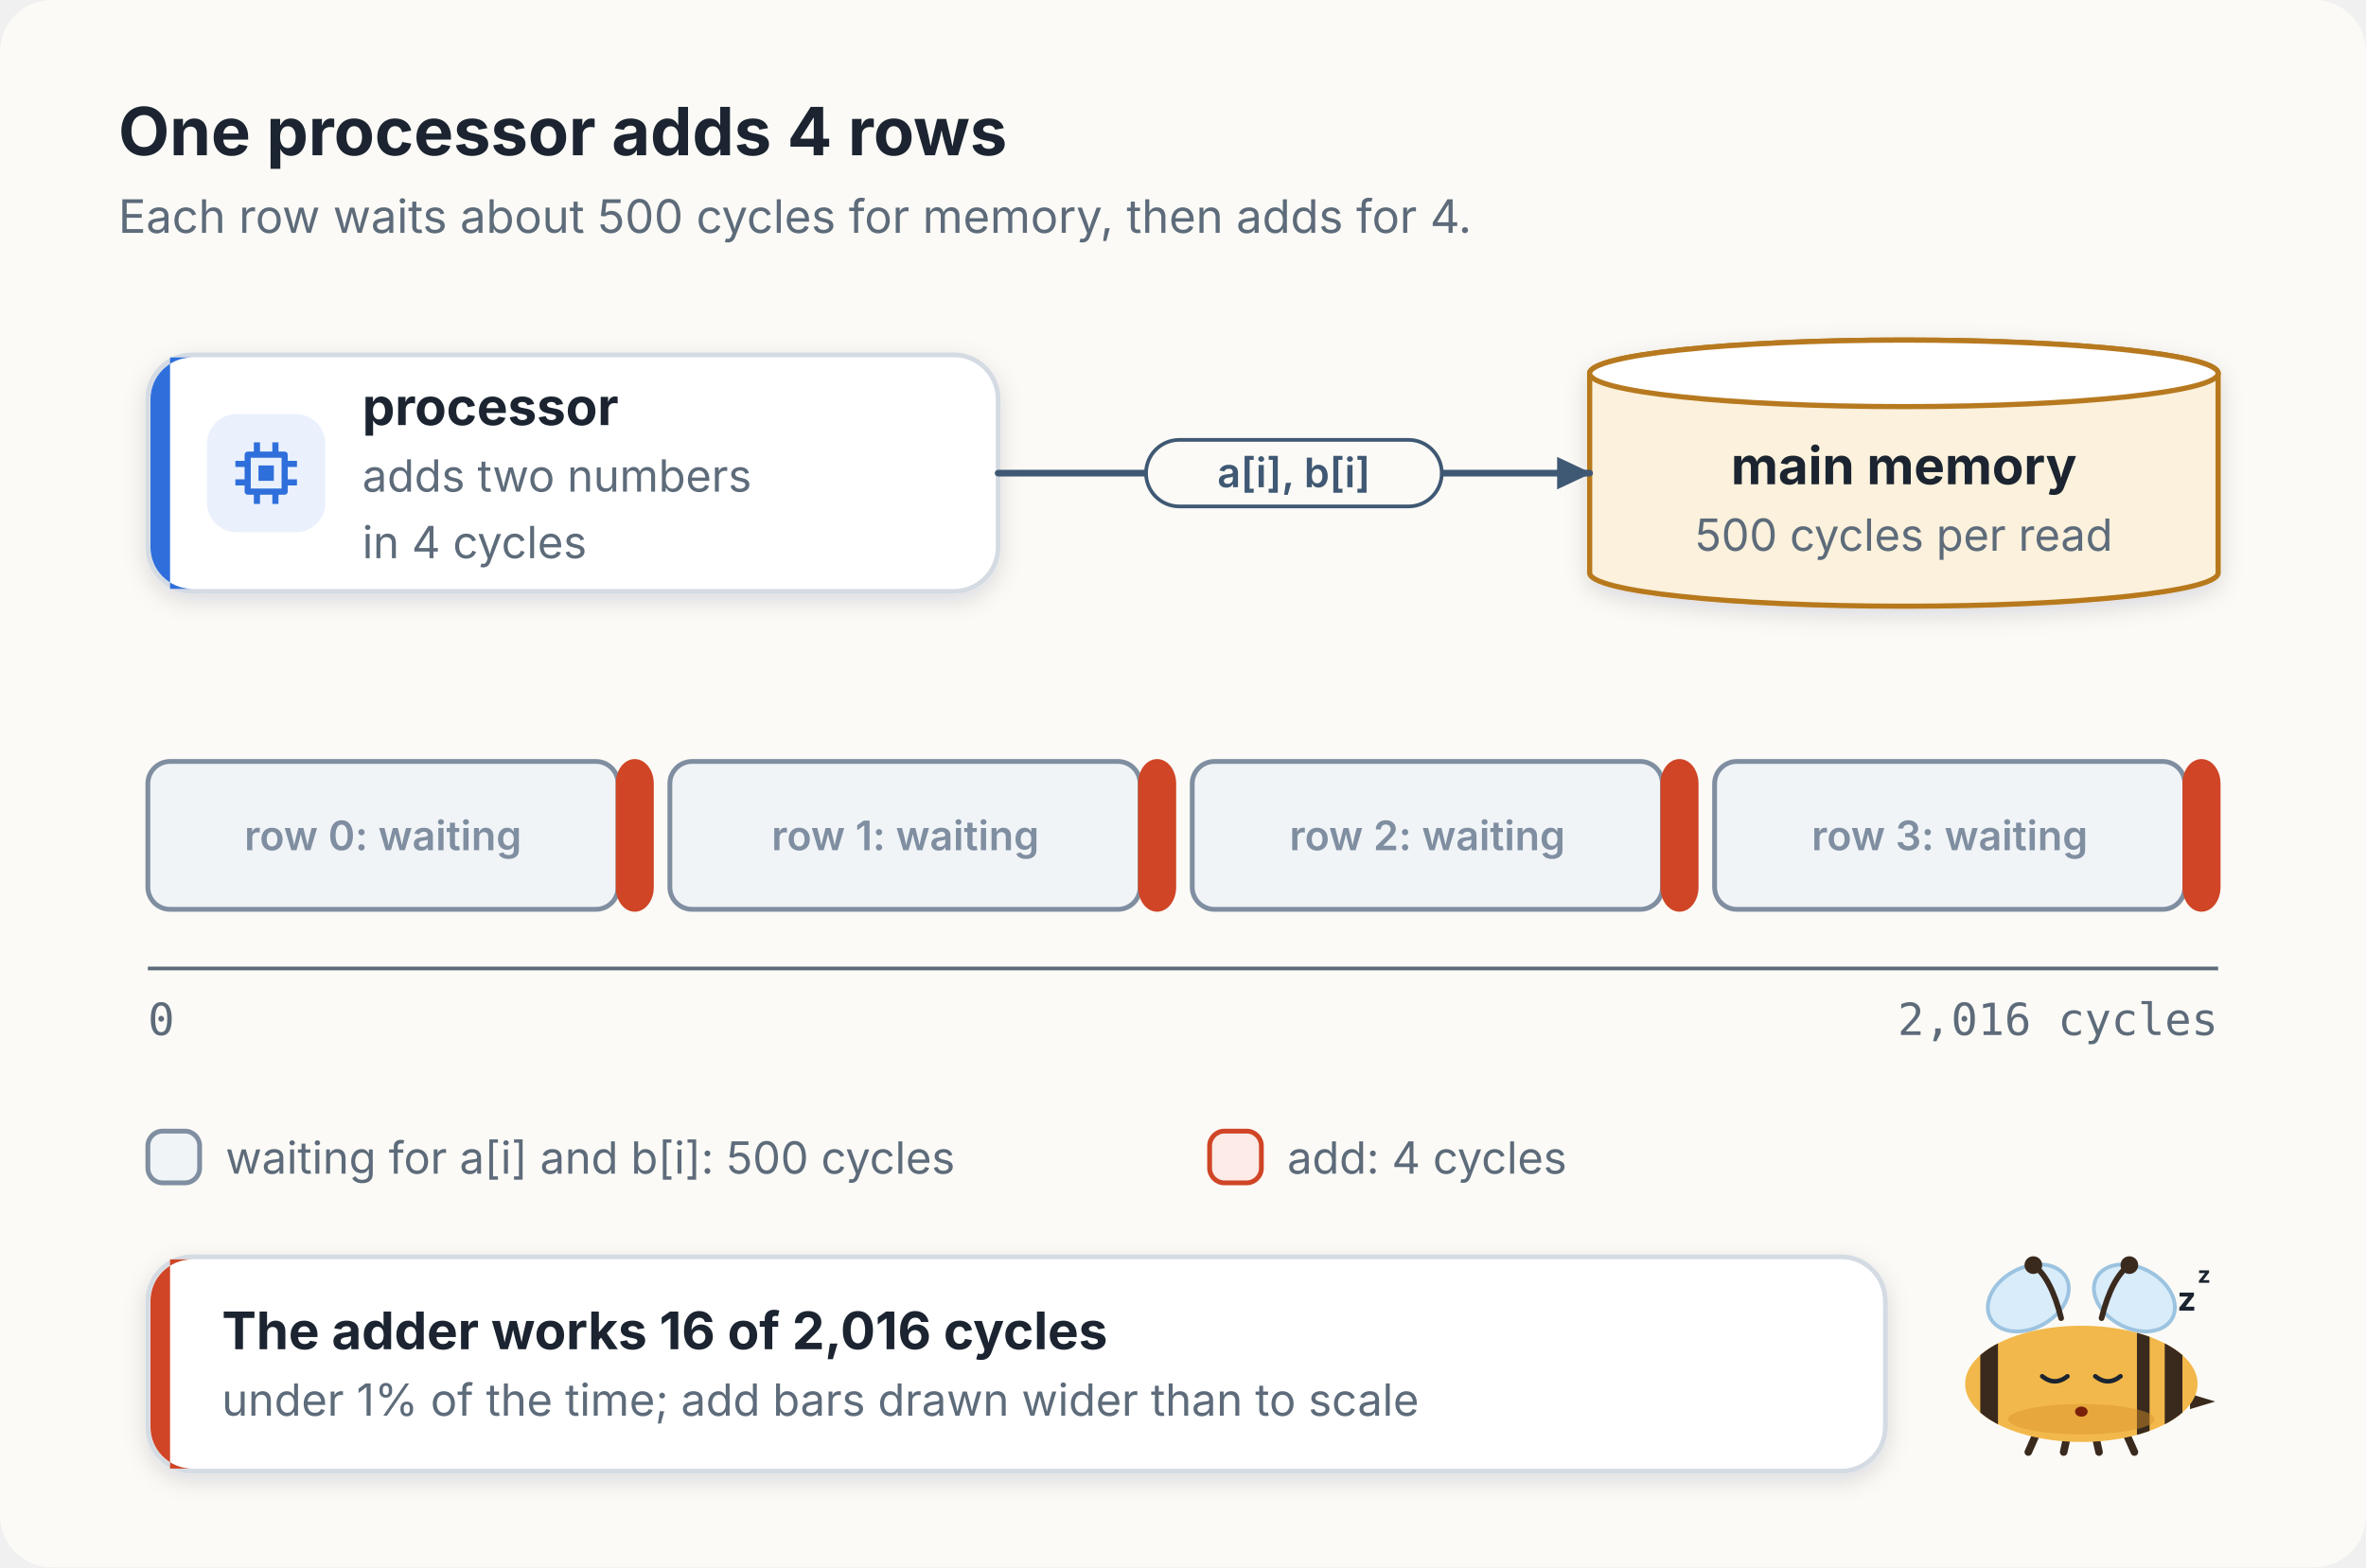
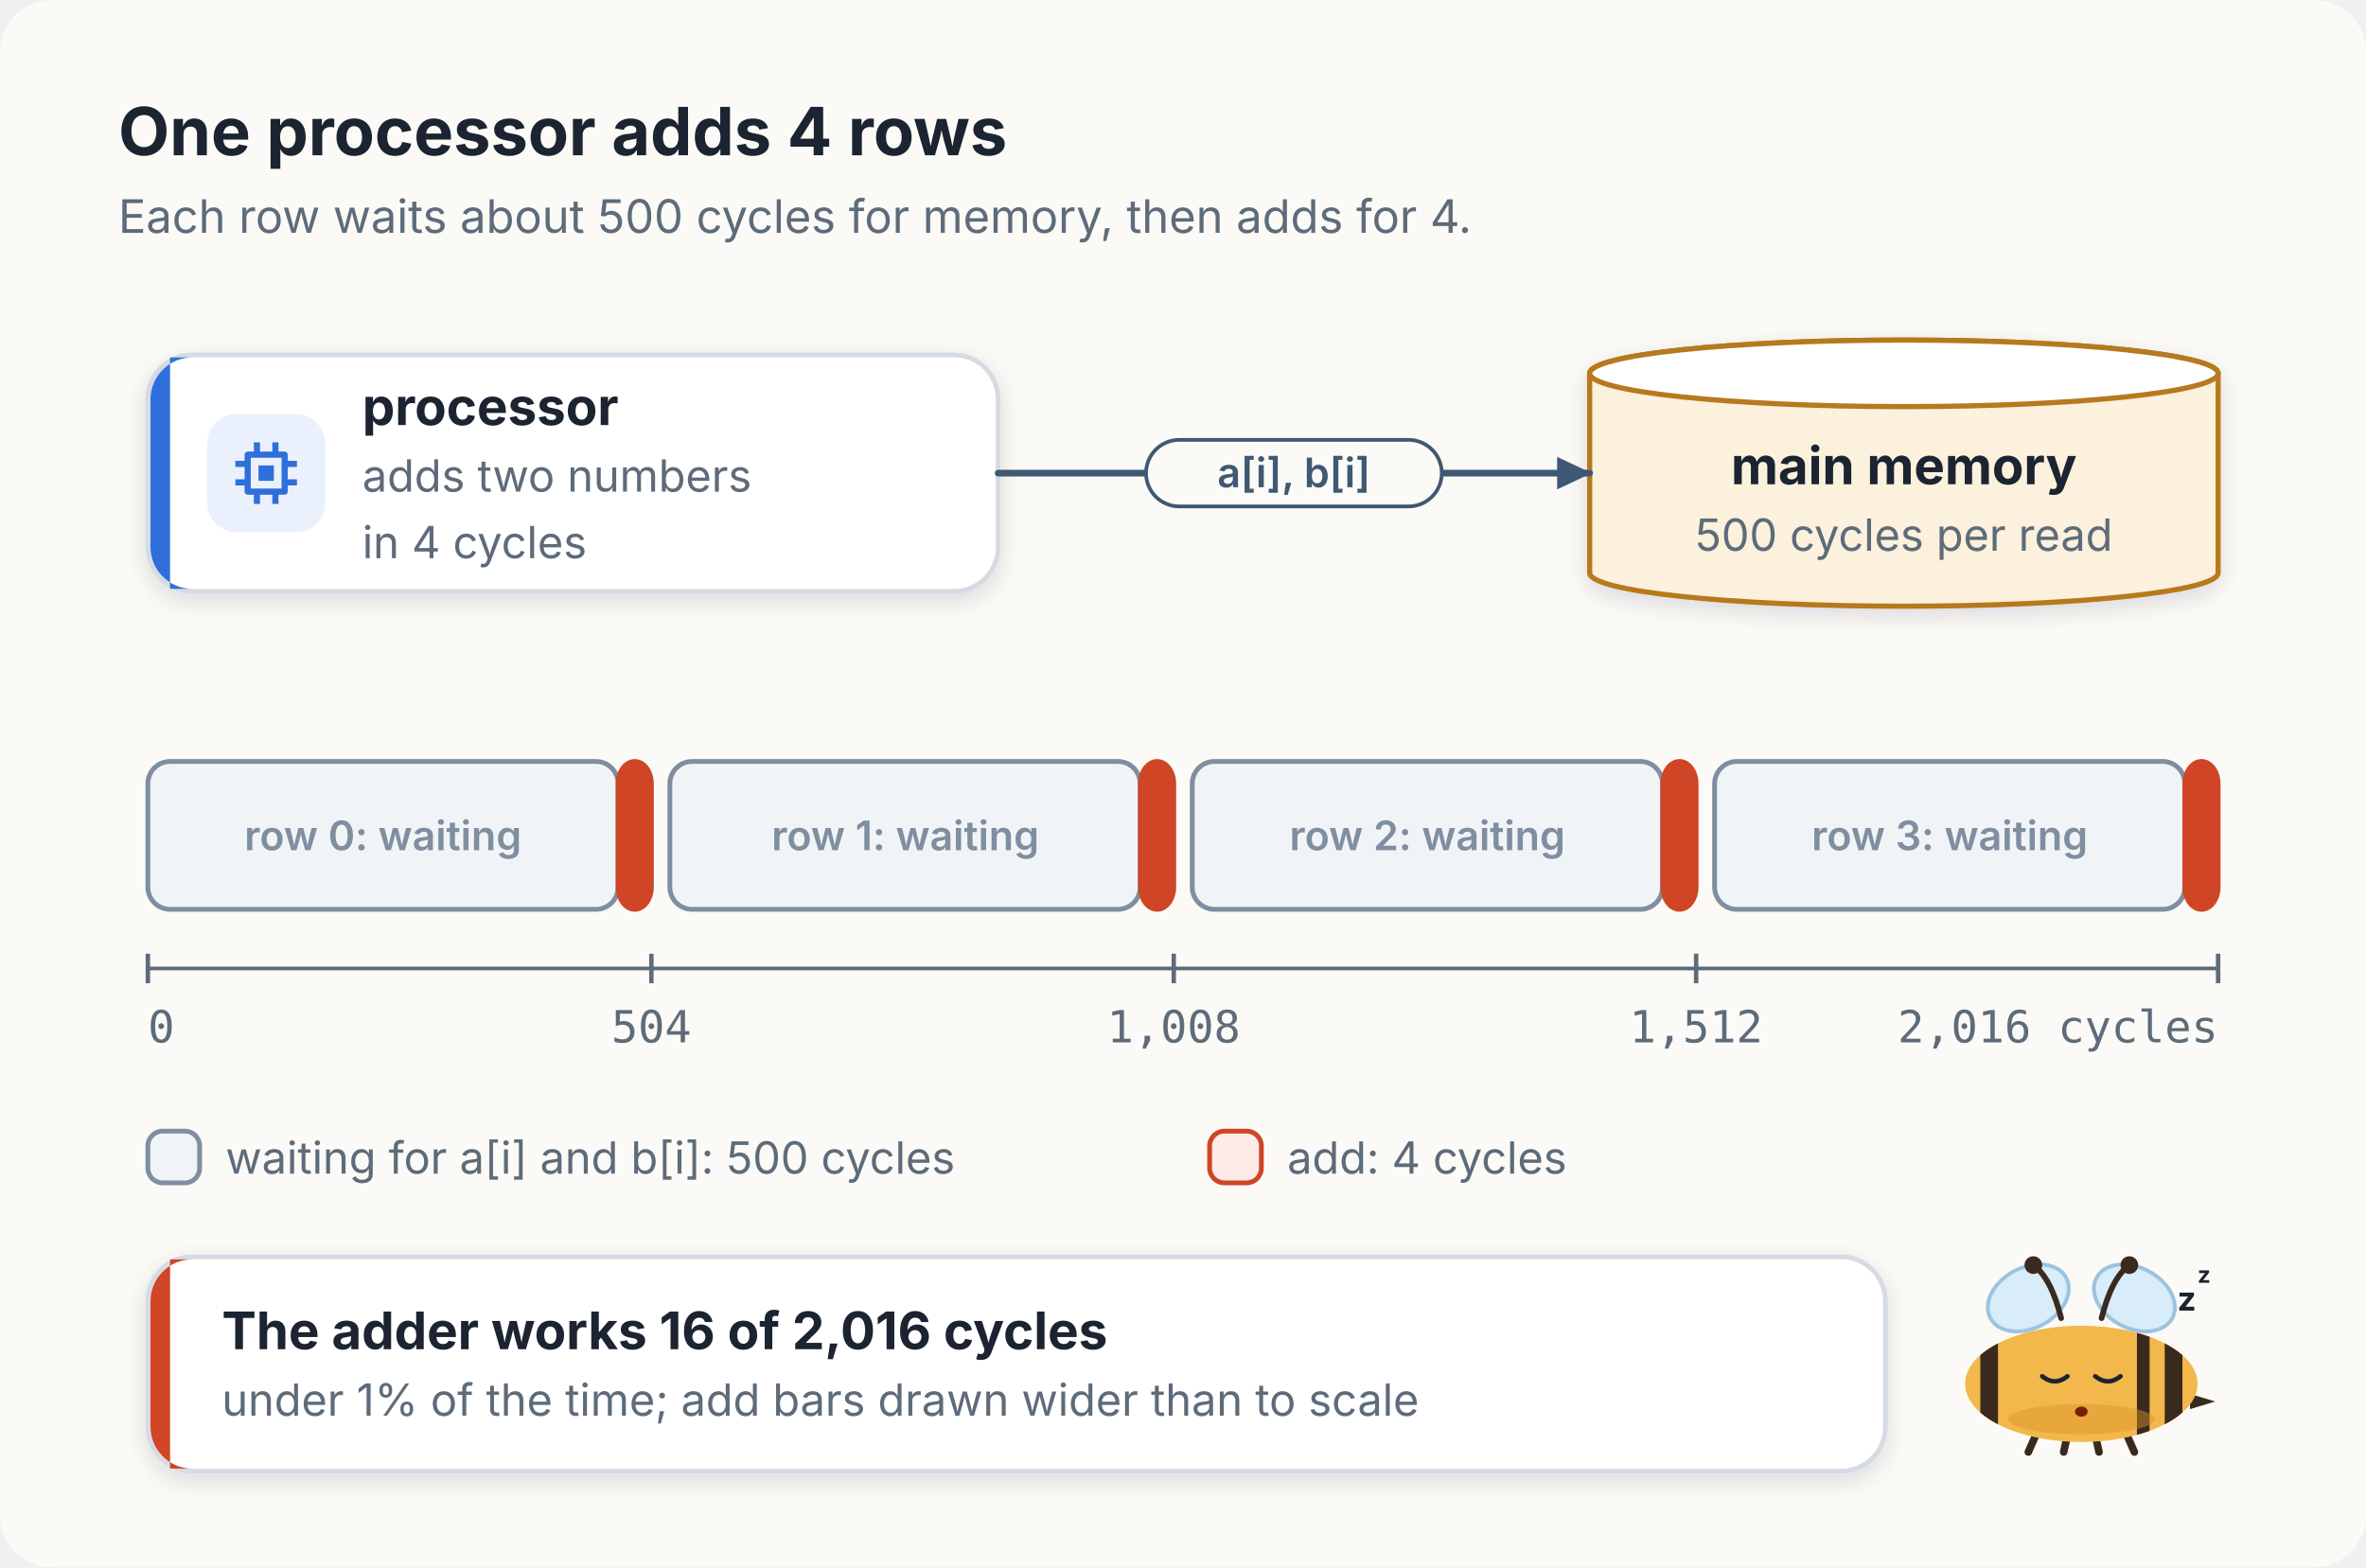
<svg xmlns="http://www.w3.org/2000/svg" viewBox="0 0 640 424" width="640" height="424" role="img" aria-label="A processor card, which adds two numbers in 4 cycles, is wired to a main memory store, which takes 500 cycles per read. Below, the processor adds four rows of the vector one after another: each row is a long grey bar, waiting 500 cycles for a[i] and b[i], and a thin red bar, the 4-cycle add. The four rows take 2,016 cycles and the adder is busy for 16 of them. A sleepy bee sits beside the result.">
  <style>
    text { font-family: Inter, "Segoe UI", "Helvetica Neue", Helvetica, Arial, sans-serif; fill: #1B2430; }
    .title { font-size: 18px; font-weight: 650; }
    .lede { font-size: 12.5px; fill: #5D6B7A; }
    .name { font-size: 14px; font-weight: 650; }
    .sub { font-size: 12px; fill: #5D6B7A; }
    .note { font-size: 12px; fill: #5D6B7A; }
    .tab { font-size: 11.5px; font-weight: 650; letter-spacing: 0.04em; fill: #5D6B7A; }
    .mono { font-family: "JetBrains Mono", "SF Mono", Menlo, Consolas, monospace; font-size: 12px; }
    .dim { fill: #8794A3; }
    .strong { font-weight: 700; }
    .trap { fill: #CF4526; font-weight: 700; }
    .pill { font-size: 11px; font-weight: 600; }
    .wire { fill: none; stroke: #3F5873; stroke-width: 1.8; stroke-linecap: round; stroke-linejoin: round; }
    .wire.danger { stroke: #CF4526; stroke-dasharray: 6 5; }
    .wire.idle { stroke: #7F8EA0; stroke-dasharray: 2 5; }
  </style>
  <defs>
    <filter id="lift" x="-10%" y="-10%" width="120%" height="135%">
      <feDropShadow dx="0" dy="2" stdDeviation="3" flood-color="#1B2430" flood-opacity="0.13" />
    </filter>
    <linearGradient id="thor-body" x1="0" y1="0" x2="0" y2="1">
      <stop offset="0" stop-color="#C6CCD5" />
      <stop offset="1" stop-color="#979EA9" />
    </linearGradient>
    <linearGradient id="switch-body" x1="0" y1="0" x2="0" y2="1">
      <stop offset="0" stop-color="#3B4656" />
      <stop offset="1" stop-color="#232B37" />
    </linearGradient>
    <marker id="head" viewBox="0 0 10 10" refX="8.5" refY="5" markerUnits="userSpaceOnUse" markerWidth="11" markerHeight="11" orient="auto">
      <path d="M0.5,1 L9,5 L0.5,9 Z" fill="#3F5873" />
    </marker>
    <marker id="head-danger" viewBox="0 0 10 10" refX="8.5" refY="5" markerUnits="userSpaceOnUse" markerWidth="11" markerHeight="11" orient="auto">
      <path d="M0.5,1 L9,5 L0.5,9 Z" fill="#CF4526" />
    </marker>
    <marker id="head-idle" viewBox="0 0 10 10" refX="8.5" refY="5" markerUnits="userSpaceOnUse" markerWidth="11" markerHeight="11" orient="auto">
      <path d="M0.5,1 L9,5 L0.5,9 Z" fill="#7F8EA0" />
    </marker>
  </defs>
  <rect width="640" height="424" rx="14" fill="#FBFAF6" />
  <text x="32.0" y="42.0" class="title" text-anchor="start" xml:space="preserve">One processor adds 4 rows</text>
  <text x="32.0" y="63.0" class="lede" text-anchor="start" xml:space="preserve">Each row waits about 500 cycles for memory, then adds for 4.</text>
  <rect x="40" y="96" width="230" height="64" rx="12" fill="#FFFFFF" stroke="#D5DBE3" stroke-width="1.3" filter="url(#lift)" />
  <path d="M52,96.7 H46 V159.3 H52 A11.3,11.3 0 0 1 40.7,148 V108 A11.3,11.3 0 0 1 52,96.7 Z" fill="#2F6FDB" />
  <rect x="56" y="112.0" width="32" height="32" rx="8" fill="#EAF1FD" />
  <g transform="translate(62.0,118.0) scale(0.8333)">
    <path d="M8 2h2v3h4V2h2v3h2a1 1 0 0 1 1 1v2h3v2h-3v4h3v2h-3v2a1 1 0 0 1-1 1h-2v3h-2v-3h-4v3H8v-3H6a1 1 0 0 1-1-1v-2H2v-2h3v-4H2V8h3V6a1 1 0 0 1 1-1h2zM7 7v10h10V7zm2.5 2.5h5v5h-5z" fill="#2F6FDB" fill-rule="evenodd" />
  </g>
  <text x="98.0" y="115.0" class="name" text-anchor="start" xml:space="preserve">processor</text>
  <text x="98.0" y="133.0" class="sub" text-anchor="start" xml:space="preserve">adds two numbers</text>
  <text x="98.0" y="151.0" class="sub" text-anchor="start" xml:space="preserve">in 4 cycles</text>
  <path d="M430,101 A85.0,9 0 0 1 600,101 V155 A85.0,9 0 0 1 430,155 Z" fill="#FBF1DC" stroke="#B7791F" stroke-width="1.4" filter="url(#lift)" />
  <ellipse cx="515.0" cy="101" rx="85.0" ry="9" fill="#FFFFFF" stroke="#B7791F" stroke-width="1.4" />
  <text x="515.0" y="131.0" class="name" text-anchor="middle" xml:space="preserve">main memory</text>
  <text x="515.0" y="149.0" class="sub" text-anchor="middle" xml:space="preserve">500 cycles per read</text>
  <path class="wire" d="M270,128 L430,128" marker-end="url(#head)" />
  <rect x="310.0" y="119.0" width="80.0" height="18" rx="9" fill="#FBFAF6" stroke="#3F5873" stroke-width="1" />
  <text x="350.0" y="131.8" class="pill" text-anchor="middle" style="fill:#3F5873" xml:space="preserve">a[i], b[i]</text>
  <rect x="40.0" y="206.0" width="127.2" height="40.0" rx="6" fill="#F1F4F7" stroke="#7F8EA0" stroke-width="1.3" />
  <text x="103.6" y="230.0" class="pill" text-anchor="middle" style="fill:#7F8EA0" xml:space="preserve">row 0: waiting</text>
  <rect x="167.2" y="206.0" width="9.0" height="40.0" rx="6" fill="#CF4526" stroke="#CF4526" stroke-width="1.3" />
  <rect x="181.2" y="206.0" width="127.2" height="40.0" rx="6" fill="#F1F4F7" stroke="#7F8EA0" stroke-width="1.3" />
  <text x="244.9" y="230.0" class="pill" text-anchor="middle" style="fill:#7F8EA0" xml:space="preserve">row 1: waiting</text>
  <rect x="308.5" y="206.0" width="9.0" height="40.0" rx="6" fill="#CF4526" stroke="#CF4526" stroke-width="1.3" />
  <rect x="322.5" y="206.0" width="127.2" height="40.0" rx="6" fill="#F1F4F7" stroke="#7F8EA0" stroke-width="1.3" />
  <text x="386.1" y="230.0" class="pill" text-anchor="middle" style="fill:#7F8EA0" xml:space="preserve">row 2: waiting</text>
  <rect x="449.8" y="206.0" width="9.0" height="40.0" rx="6" fill="#CF4526" stroke="#CF4526" stroke-width="1.3" />
  <rect x="463.8" y="206.0" width="127.2" height="40.0" rx="6" fill="#F1F4F7" stroke="#7F8EA0" stroke-width="1.3" />
  <text x="527.4" y="230.0" class="pill" text-anchor="middle" style="fill:#7F8EA0" xml:space="preserve">row 3: waiting</text>
  <rect x="591.0" y="206.0" width="9.0" height="40.0" rx="6" fill="#CF4526" stroke="#CF4526" stroke-width="1.3" />
  <line x1="40.0" y1="262.0" x2="600.0" y2="262.0" stroke="#5D6B7A" stroke-width="1" />
-   <text x="40.0" y="280.0" class="mono" text-anchor="start" style="fill:#5D6B7A" xml:space="preserve">0</text>
-   <text x="600.0" y="280.0" class="mono" text-anchor="end" style="fill:#5D6B7A" xml:space="preserve">2,016 cycles</text>
+   <line x1="40.0" y1="258.0" x2="40.0" y2="266.0" stroke="#5D6B7A" stroke-width="1.2" />
+   <text x="40.0" y="282.0" class="mono" text-anchor="start" style="fill:#5D6B7A" xml:space="preserve">0</text>
+   <line x1="176.2" y1="258.0" x2="176.2" y2="266.0" stroke="#5D6B7A" stroke-width="1.2" />
+   <text x="176.2" y="282.0" class="mono" text-anchor="middle" style="fill:#5D6B7A" xml:space="preserve">504</text>
+   <line x1="317.5" y1="258.0" x2="317.5" y2="266.0" stroke="#5D6B7A" stroke-width="1.2" />
+   <text x="317.5" y="282.0" class="mono" text-anchor="middle" style="fill:#5D6B7A" xml:space="preserve">1,008</text>
+   <line x1="458.8" y1="258.0" x2="458.8" y2="266.0" stroke="#5D6B7A" stroke-width="1.2" />
+   <text x="458.8" y="282.0" class="mono" text-anchor="middle" style="fill:#5D6B7A" xml:space="preserve">1,512</text>
+   <line x1="600.0" y1="258.0" x2="600.0" y2="266.0" stroke="#5D6B7A" stroke-width="1.2" />
+   <text x="600.0" y="282.0" class="mono" text-anchor="end" style="fill:#5D6B7A" xml:space="preserve">2,016 cycles</text>
  <rect x="40" y="306" width="14" height="14" rx="4" fill="#F1F4F7" stroke="#7F8EA0" stroke-width="1.3" />
  <text x="61.0" y="317.5" class="note" text-anchor="start" xml:space="preserve">waiting for a[i] and b[i]: 500 cycles</text>
  <rect x="327.2" y="306" width="14" height="14" rx="4" fill="#FCEBE6" stroke="#CF4526" stroke-width="1.3" />
  <text x="348.2" y="317.5" class="note" text-anchor="start" xml:space="preserve">add: 4 cycles</text>
  <rect x="40" y="340" width="470" height="58" rx="12" fill="#FFFFFF" stroke="#D5DBE3" stroke-width="1.3" filter="url(#lift)" />
  <path d="M52,340.7 H46 V397.3 H52 A11.3,11.3 0 0 1 40.7,386 V352 A11.3,11.3 0 0 1 52,340.7 Z" fill="#CF4526" />
  <text x="60.0" y="365.0" class="name" text-anchor="start" xml:space="preserve">The adder works 16 of 2,016 cycles</text>
  <text x="60.0" y="383.0" class="sub" text-anchor="start" xml:space="preserve">under 1% of the time; add bars drawn wider than to scale</text>
  <g transform="translate(522,332) scale(0.3417)">
    <ellipse cx="78" cy="56" rx="34" ry="24" fill="#d8ecfa" stroke="#9cc3e0" stroke-width="3" transform="rotate(-28 78 56)" />
    <ellipse cx="162" cy="56" rx="34" ry="24" fill="#d8ecfa" stroke="#9cc3e0" stroke-width="3" transform="rotate(28 162 56)" />
    <path d="M104,72 Q96,40 82,30" fill="none" stroke="#3a2a1e" stroke-width="4.5" stroke-linecap="round" />
    <path d="M136,72 Q144,40 158,30" fill="none" stroke="#3a2a1e" stroke-width="4.5" stroke-linecap="round" />
    <circle cx="82" cy="30" r="7" fill="#3a2a1e" />
    <circle cx="158" cy="30" r="7" fill="#3a2a1e" />
    <path d="M206,132 L226,138 L206,144 Z" fill="#3a2a1e" />
    <line x1="86" y1="160" x2="78" y2="178" stroke="#3a2a1e" stroke-width="6" stroke-linecap="round" />
    <line x1="110" y1="160" x2="106" y2="178" stroke="#3a2a1e" stroke-width="6" stroke-linecap="round" />
    <line x1="130" y1="160" x2="134" y2="178" stroke="#3a2a1e" stroke-width="6" stroke-linecap="round" />
    <line x1="154" y1="160" x2="162" y2="178" stroke="#3a2a1e" stroke-width="6" stroke-linecap="round" />
    <clipPath id="bee1">
      <ellipse cx="120" cy="124" rx="92" ry="46" />
    </clipPath>
    <ellipse cx="120" cy="124" rx="92" ry="46" fill="#f2b84b" />
    <g clip-path="url(#bee1)" fill="#3a2a1e">
      <rect x="40" y="70" width="14" height="110" />
      <rect x="186" y="70" width="14" height="110" />
      <rect x="164" y="70" width="10" height="110" />
    </g>
    <ellipse cx="120" cy="152" rx="58" ry="12" fill="#d9932a" opacity="0.45" />
    <path d="M89,118 Q99,126 109,118" fill="none" stroke="#1b2430" stroke-width="3.6" stroke-linecap="round" />
    <path d="M131,118 Q141,126 151,118" fill="none" stroke="#1b2430" stroke-width="3.6" stroke-linecap="round" />
    <text x="196" y="66" font-family="Helvetica, Arial, sans-serif" font-size="26" font-weight="700" fill="#9cc3e0">z</text>
    <text x="212" y="44" font-family="Helvetica, Arial, sans-serif" font-size="18" font-weight="700" fill="#9cc3e0">z</text>
    <ellipse cx="120" cy="146" rx="5" ry="4" fill="#7a1f0a" />
  </g>
</svg>
